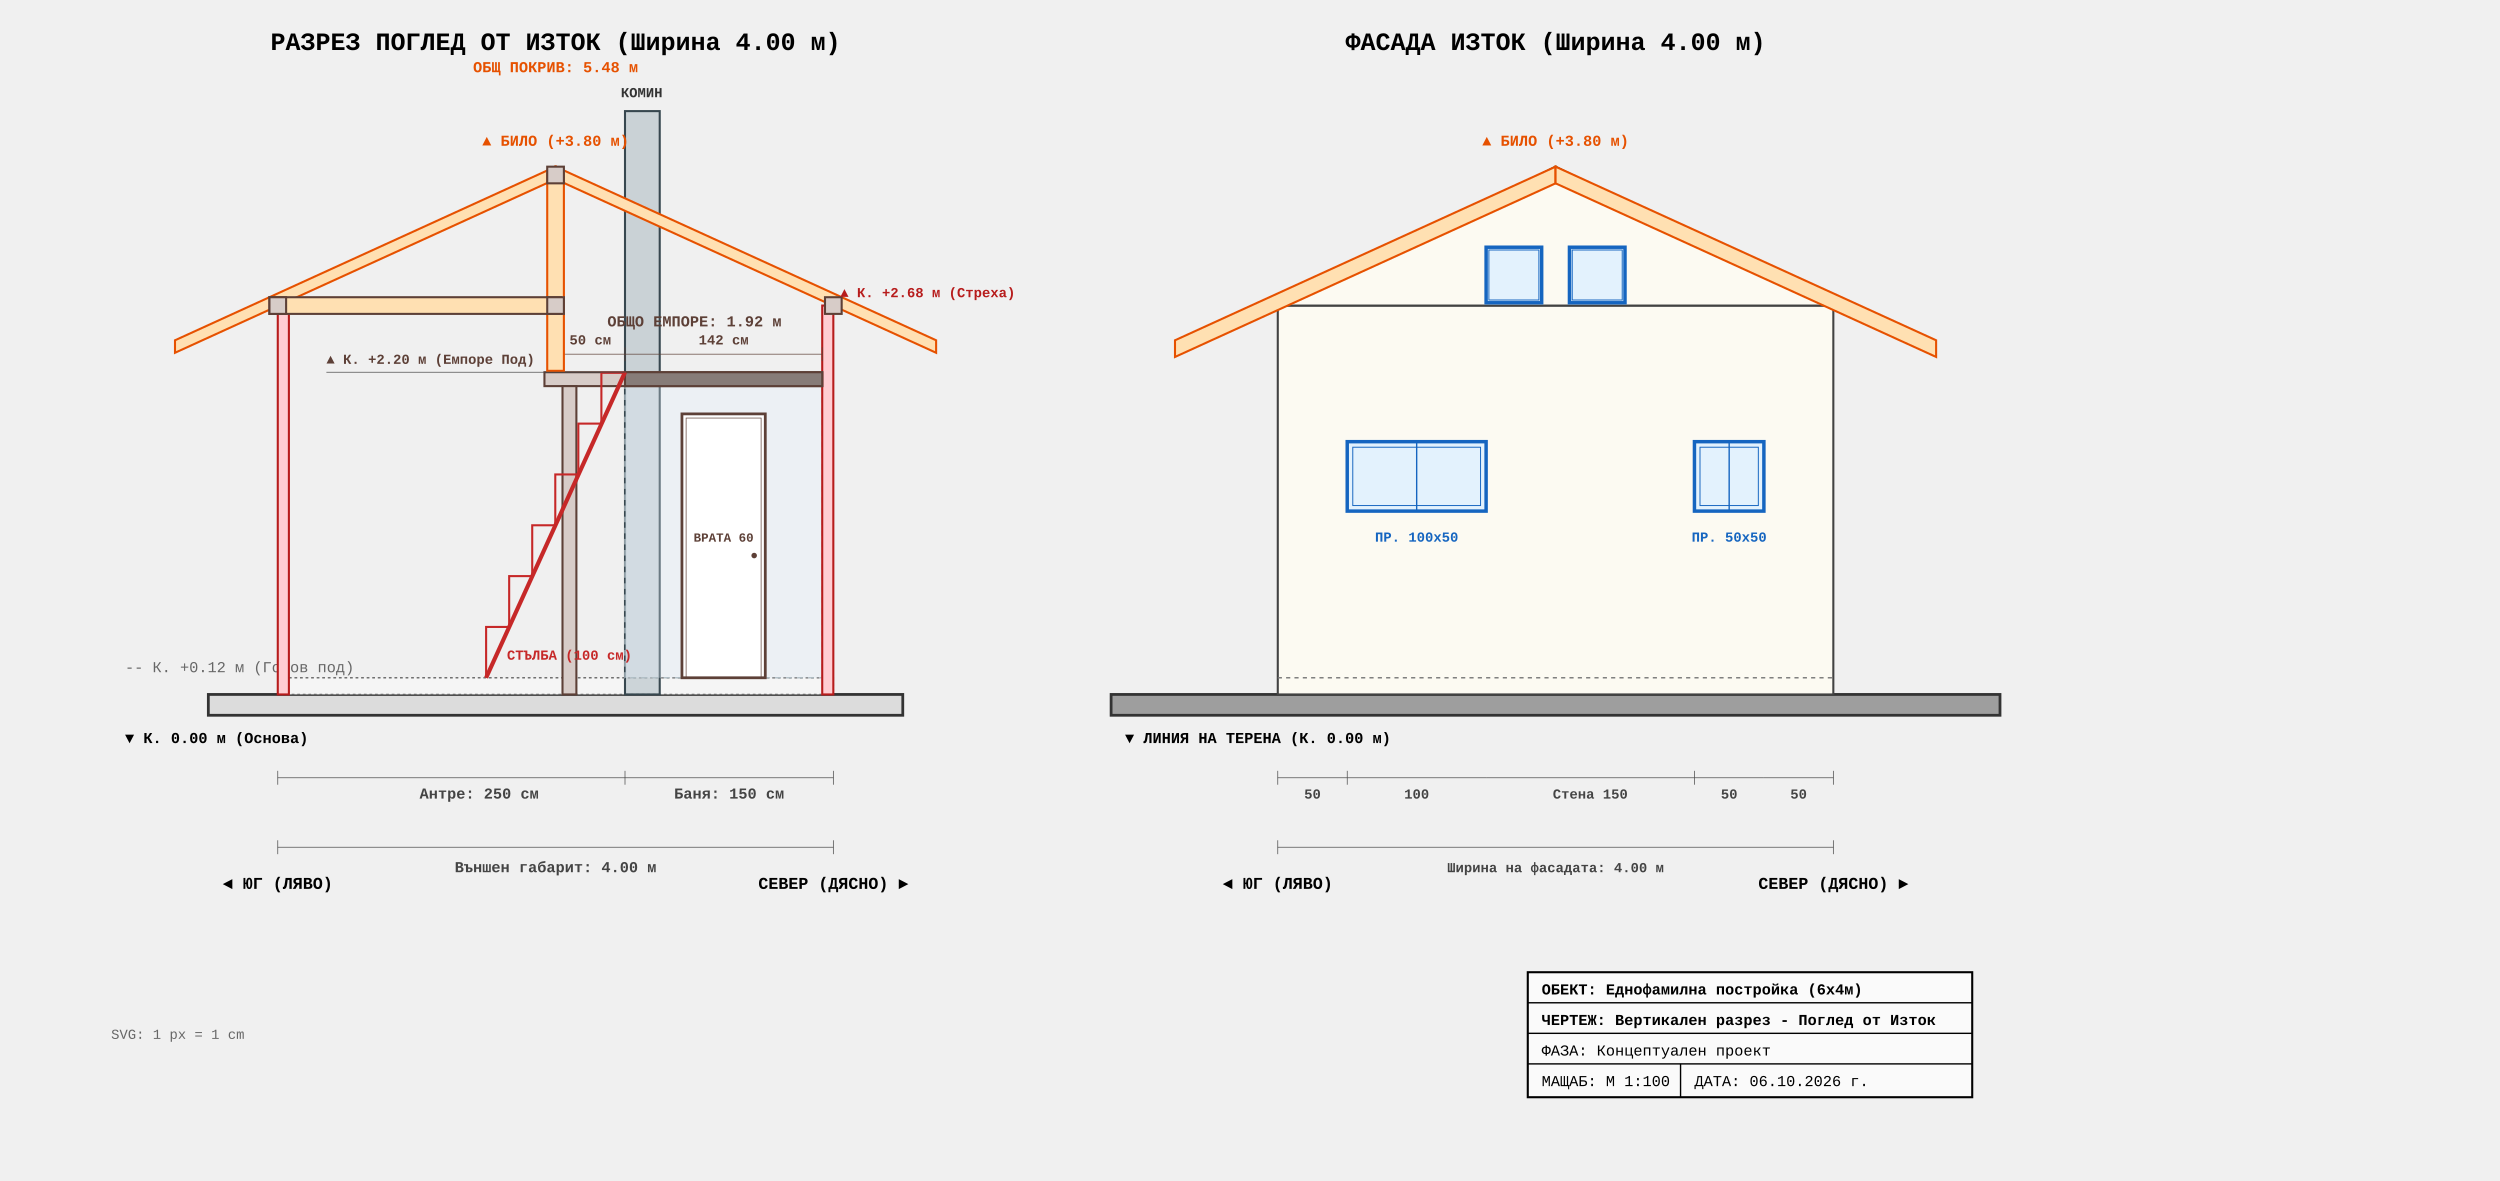
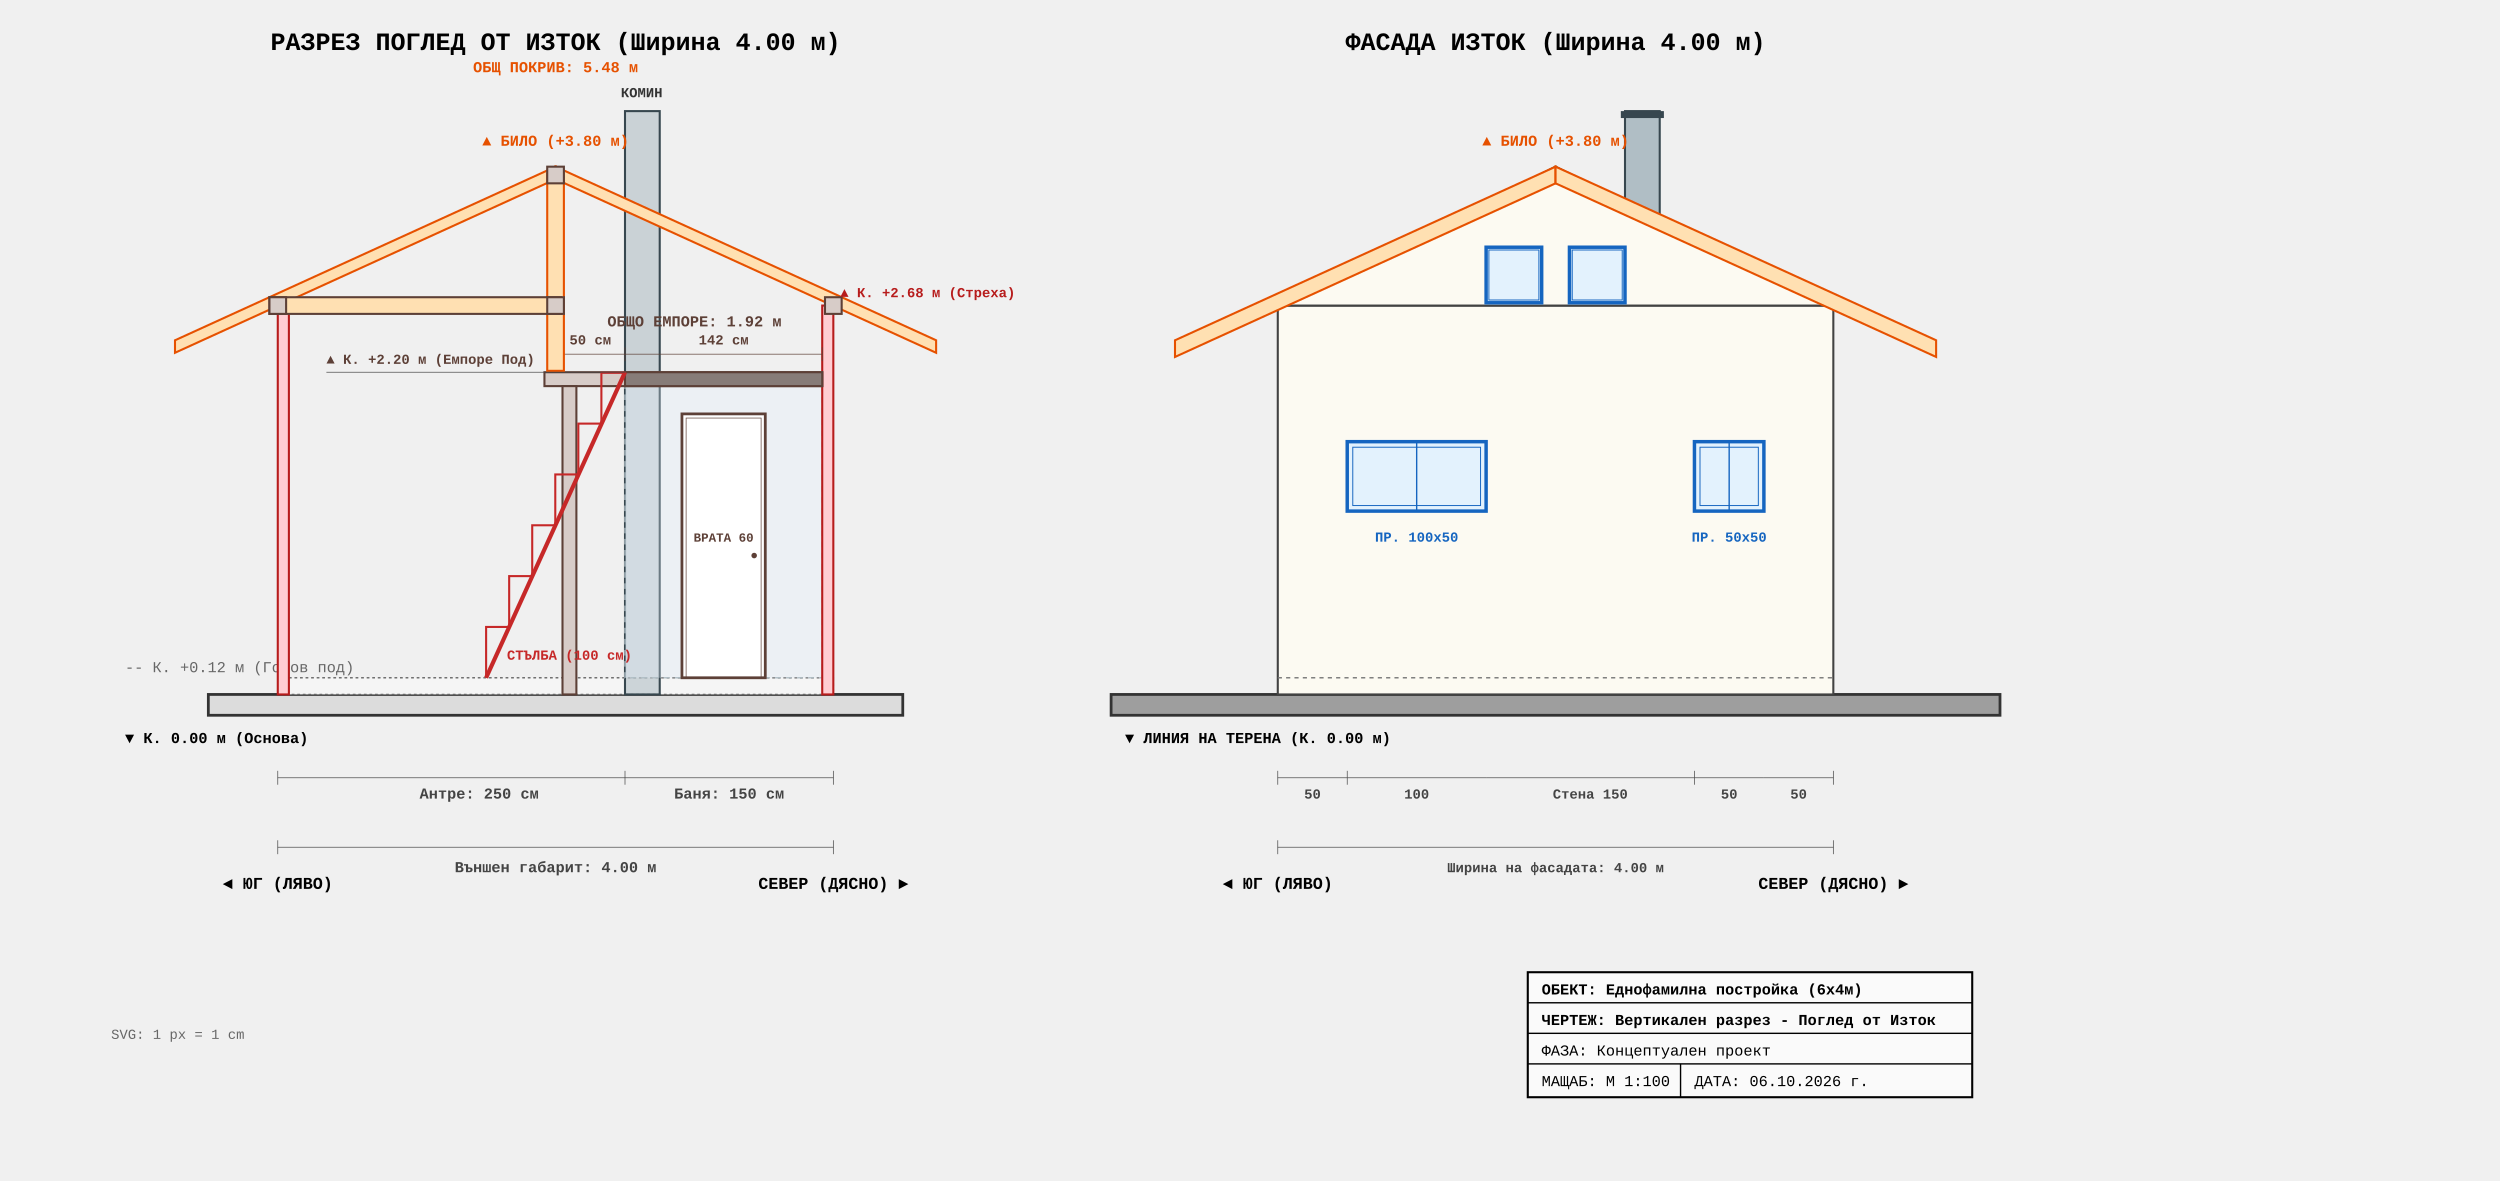
<svg xmlns="http://www.w3.org/2000/svg" viewBox="0 0 1800 850" width="100%" height="100%" style="background-color: #ffffff; font-family: 'Courier New', Courier, monospace;">
  <g transform="translate(0, 0)">
    <g font-weight="bold" fill="#000" font-family="'Courier New', monospace">
      <text x="400" y="36" font-size="18" text-anchor="middle">РАЗРЕЗ ПОГЛЕД ОТ ИЗТОК (Ширина 4.00 м)</text>
      <text x="200" y="640" font-size="12" text-anchor="middle">◄ ЮГ (ЛЯВО)</text>
      <text x="600" y="640" font-size="12" text-anchor="middle">СЕВЕР (ДЯСНО) ►</text>
    </g>
    <rect x="150" y="500" width="500" height="15" fill="#dcdcdc" stroke="#333" stroke-width="2" />
    <text x="90" y="535" font-size="11" font-weight="bold">▼ К. 0.00 м (Основа)</text>
    <rect x="200" y="488" width="400" height="12" fill="#f5f5f5" stroke="#666" stroke-width="1" stroke-dasharray="2,2" />
    <text x="90" y="484" font-size="11" fill="#666">-- К. +0.12 м (Готов под)</text>
    <rect x="450" y="80" width="25" height="420" fill="#b0bec5" stroke="#37474f" stroke-width="1.5" fill-opacity="0.6" />
    <text x="462" y="70" font-size="10" fill="#333" font-weight="bold" text-anchor="middle">КОМИН</text>
    <rect x="450" y="268" width="142" height="220" fill="#e3f2fd" stroke="#b0bec5" stroke-dasharray="4,4" fill-opacity="0.3" />
    <rect x="491" y="298" width="60" height="190" fill="#ffffff" stroke="#5d4037" stroke-width="2" />
    <rect x="494" y="301" width="54" height="187" fill="none" stroke="#5d4037" stroke-width="0.5" />
    <circle cx="543" cy="400" r="2" fill="#5d4037" />
    <text x="521" y="390" font-size="9" fill="#5d4037" font-weight="bold" text-anchor="middle">ВРАТА 60</text>
    <rect x="200" y="220" width="8" height="280" fill="#ffcdd2" stroke="#b71c1c" stroke-width="1.5" />
    <rect x="592" y="220" width="8" height="280" fill="#ffcdd2" stroke="#b71c1c" stroke-width="1.5" />
    <rect x="392" y="268" width="200" height="10" fill="#d7ccc8" stroke="#5d4037" stroke-width="1.5" />
    <rect x="405" y="278" width="10" height="222" fill="#d7ccc8" stroke="#5d4037" stroke-width="1.5" />
    <rect x="450" y="268" width="142" height="10" fill="#877c78" stroke="#5d4037" stroke-width="1.5" />
    <g font-size="10" fill="#5d4037" stroke="#5d4037" stroke-width="0.5" font-family="'Courier New', monospace">
      <line x1="400" y1="255" x2="450" y2="255" />
      <line x1="400" y1="250" x2="400" y2="260" />
      <line x1="450" y1="250" x2="450" y2="260" />
      <text x="425" y="248" stroke="none" text-anchor="middle" font-weight="bold">50 см</text>
      <line x1="450" y1="255" x2="592" y2="255" />
      <line x1="592" y1="250" x2="592" y2="260" />
      <text x="521" y="248" stroke="none" text-anchor="middle" font-weight="bold">142 см</text>
      <text x="500" y="235" stroke="none" font-size="11" font-weight="bold" text-anchor="middle">ОБЩО ЕМПОРЕ: 1.92 м</text>
    </g>
    <g stroke="#c62828" stroke-width="2" fill="none" font-family="'Courier New', monospace">
      <line x1="350" y1="488" x2="450" y2="268" stroke-width="3" />
      <path d="M 350,488                      L 350,451.4 L 366.6,451.4                      L 366.6,414.8 L 383.2,414.8                      L 383.2,378.2 L 399.8,378.2                      L 399.8,341.6 L 416.4,341.6                      L 416.4,305.0 L 433.0,305.0                      L 433.0,268.4 L 450,268.4" stroke="#c62828" stroke-width="1.5" />
      <text x="455" y="475" font-size="10" fill="#c62828" font-weight="bold" stroke="none" text-anchor="end">СТЪЛБА (100 см)</text>
    </g>
    <polygon points="126,245 400,120 400,129 126,254" fill="#ffe0b2" stroke="#e65100" stroke-width="1.5" />
    <polygon points="400,120 674,245 674,254 400,129" fill="#ffe0b2" stroke="#e65100" stroke-width="1.5" />
    <rect x="394" y="125" width="12" height="142" fill="#ffe0b2" stroke="#e65100" stroke-width="1.5" />
    <rect x="194" y="214" width="210" height="12" fill="#ffe0b2" stroke="#5d4037" stroke-width="1.5" />
    <rect x="194" y="214" width="12" height="12" fill="#d7ccc8" stroke="#5d4037" stroke-width="1.5" />
    <rect x="394" y="120" width="12" height="12" fill="#d7ccc8" stroke="#5d4037" stroke-width="1.5" />
    <rect x="394" y="214" width="12" height="12" fill="#d7ccc8" stroke="#5d4037" stroke-width="1.5" />
    <rect x="594" y="214" width="12" height="12" fill="#d7ccc8" stroke="#5d4037" stroke-width="1.5" />
    <text x="400" y="105" font-size="11" fill="#e65100" font-weight="bold" font-family="'Courier New', monospace" text-anchor="middle">▲ БИЛО (+3.80 м)</text>
    <g font-size="10" fill="#444" stroke="#444" stroke-width="0.5" font-family="'Courier New', monospace">
      <text x="400" y="52" stroke="none" text-anchor="middle" font-weight="bold" font-size="11" fill="#e65100">ОБЩ ПОКРИВ: 5.48 м</text>
      <text x="605" y="214" stroke="none" fill="#b71c1c" font-weight="bold">▲ К. +2.68 м (Стреха)</text>
      <line x1="235" y1="268" x2="450" y2="268" />
      <text x="235" y="262" stroke="none" fill="#5d4037" font-weight="bold">▲ К. +2.20 м (Емпоре Под)</text>
    </g>
    <g font-size="11" fill="#444" stroke="#444" stroke-width="0.5" font-family="'Courier New', monospace">
      <line x1="450" y1="560" x2="600" y2="560" />
      <line x1="450" y1="555" x2="450" y2="565" />
      <line x1="600" y1="555" x2="600" y2="565" />
      <text x="525" y="575" stroke="none" text-anchor="middle" font-weight="bold">Баня: 150 см</text>
      <line x1="200" y1="560" x2="450" y2="560" />
      <line x1="200" y1="555" x2="200" y2="565" />
      <text x="345" y="575" stroke="none" text-anchor="middle" font-weight="bold">Антре: 250 см</text>
      <line x1="200" y1="610" x2="600" y2="610" />
      <line x1="200" y1="605" x2="200" y2="615" />
      <line x1="600" y1="605" x2="600" y2="615" />
      <text x="400" y="628" stroke="none" text-anchor="middle" font-weight="bold">Външен габарит: 4.00 м</text>
    </g>
  </g>
  <g transform="translate(720, 0)">
    <g font-weight="bold" fill="#000" font-family="'Courier New', monospace">
      <text x="400" y="36" font-size="18" text-anchor="middle">ФАСАДА ИЗТОК (Ширина 4.00 м)</text>
      <text x="200" y="640" font-size="12" text-anchor="middle">◄ ЮГ (ЛЯВО)</text>
      <text x="600" y="640" font-size="12" text-anchor="middle">СЕВЕР (ДЯСНО) ►</text>
    </g>
    <rect x="80" y="500" width="640" height="15" fill="#9e9e9e" stroke="#333" stroke-width="2" />
    <text x="90" y="535" font-size="11" font-weight="bold">▼ ЛИНИЯ НА ТЕРЕНА (К. 0.00 м)</text>
+     <rect x="450" y="80" width="25" height="120" fill="#b0bec5" stroke="#37474f" stroke-width="1.5" />
+     <rect x="447" y="80" width="31" height="5" fill="#37474f" />
    <rect x="200" y="220" width="400" height="280" fill="#fcfaf2" stroke="#424242" stroke-width="1.5" />
    <polygon points="200,220 400,120 600,220" fill="#fcfaf2" stroke="#424242" stroke-width="1.5" />
    <line x1="200" y1="488" x2="600" y2="488" stroke="#757575" stroke-width="1" stroke-dasharray="3,3" />
    <g fill="#e3f2fd" stroke="#1565c0" stroke-width="2.5">
      <rect x="250" y="318" width="100" height="50" />
      <rect x="254" y="322" width="92" height="42" fill="none" stroke="#1565c0" stroke-width="0.7" />
      <line x1="300" y1="318" x2="300" y2="368" stroke="#1565c0" stroke-width="1" />
      <text x="300" y="390" font-size="10" fill="#1565c0" font-weight="bold" font-family="'Courier New', monospace" stroke="none" text-anchor="middle">ПР. 100х50</text>
    </g>
    <g fill="#e3f2fd" stroke="#1565c0" stroke-width="2.5">
      <rect x="500" y="318" width="50" height="50" />
      <rect x="504" y="322" width="42" height="42" fill="none" stroke="#1565c0" stroke-width="0.7" />
      <line x1="525" y1="318" x2="525" y2="368" stroke="#1565c0" stroke-width="1" />
      <text x="525" y="390" font-size="10" fill="#1565c0" font-weight="bold" font-family="'Courier New', monospace" stroke="none" text-anchor="middle">ПР. 50х50</text>
    </g>
    <g fill="#e3f2fd" stroke="#1565c0" stroke-width="2.5">
      <rect x="350" y="178" width="40" height="40" />
      <rect x="352" y="180" width="36" height="36" fill="none" stroke="#1565c0" stroke-width="0.7" />
    </g>
    <g fill="#e3f2fd" stroke="#1565c0" stroke-width="2.5">
      <rect x="410" y="178" width="40" height="40" />
      <rect x="412" y="180" width="36" height="36" fill="none" stroke="#1565c0" stroke-width="0.7" />
    </g>
    <polygon points="126,245 400,120 400,132 126,257" fill="#ffe0b2" stroke="#e65100" stroke-width="1.5" />
    <polygon points="400,120 674,245 674,257 400,132" fill="#ffe0b2" stroke="#e65100" stroke-width="1.5" />
    <text x="400" y="105" font-size="11" fill="#e65100" font-weight="bold" text-anchor="middle">▲ БИЛО (+3.80 м)</text>
    <g font-size="10" fill="#444" stroke="#444" stroke-width="0.5" font-family="'Courier New', monospace">
      <line x1="200" y1="560" x2="250" y2="560" />
      <line x1="200" y1="555" x2="200" y2="565" />
      <line x1="250" y1="555" x2="250" y2="565" />
      <text x="225" y="575" stroke="none" text-anchor="middle" font-weight="bold">50</text>
      <line x1="250" y1="560" x2="350" y2="560" />
      <text x="300" y="575" stroke="none" text-anchor="middle" font-weight="bold">100</text>
      <line x1="350" y1="560" x2="500" y2="560" />
      <line x1="500" y1="555" x2="500" y2="565" />
      <text x="425" y="575" stroke="none" text-anchor="middle" font-weight="bold">Стена 150</text>
      <line x1="500" y1="560" x2="550" y2="560" />
      <text x="525" y="575" stroke="none" text-anchor="middle" font-weight="bold">50</text>
      <line x1="550" y1="560" x2="600" y2="560" />
      <line x1="600" y1="555" x2="600" y2="565" />
      <text x="575" y="575" stroke="none" text-anchor="middle" font-weight="bold">50</text>
      <line x1="200" y1="610" x2="600" y2="610" />
      <line x1="200" y1="605" x2="200" y2="615" />
      <line x1="600" y1="605" x2="600" y2="615" />
      <text x="400" y="628" stroke="none" text-anchor="middle" font-weight="bold">Ширина на фасадата: 4.00 м</text>
    </g>
  </g>
  <g transform="translate(1100, 700)" font-size="11" fill="#000">
    <rect x="0" y="0" width="320" height="90" fill="#fafafa" stroke="#000" stroke-width="1.5" />
    <line x1="0" y1="22" x2="320" y2="22" stroke="#000" />
    <line x1="0" y1="44" x2="320" y2="44" stroke="#000" />
    <line x1="0" y1="66" x2="320" y2="66" stroke="#000" />
    <line x1="110" y1="66" x2="110" y2="90" stroke="#000" />
    <text x="10" y="16" font-weight="bold">ОБЕКТ: Еднофамилна постройка (6х4м)</text>
    <text x="10" y="38" font-weight="bold">ЧЕРТЕЖ: Вертикален разрез - Поглед от Изток</text>
    <text x="10" y="60">ФАЗА: Концептуален проект</text>
    <text x="10" y="82">МАЩАБ: М 1:100</text>
    <text x="120" y="82">ДАТА: 06.10.2026 г.</text>
  </g>
  <text x="80" y="748" font-size="10" fill="#666">SVG: 1 px = 1 cm</text>
</svg>
